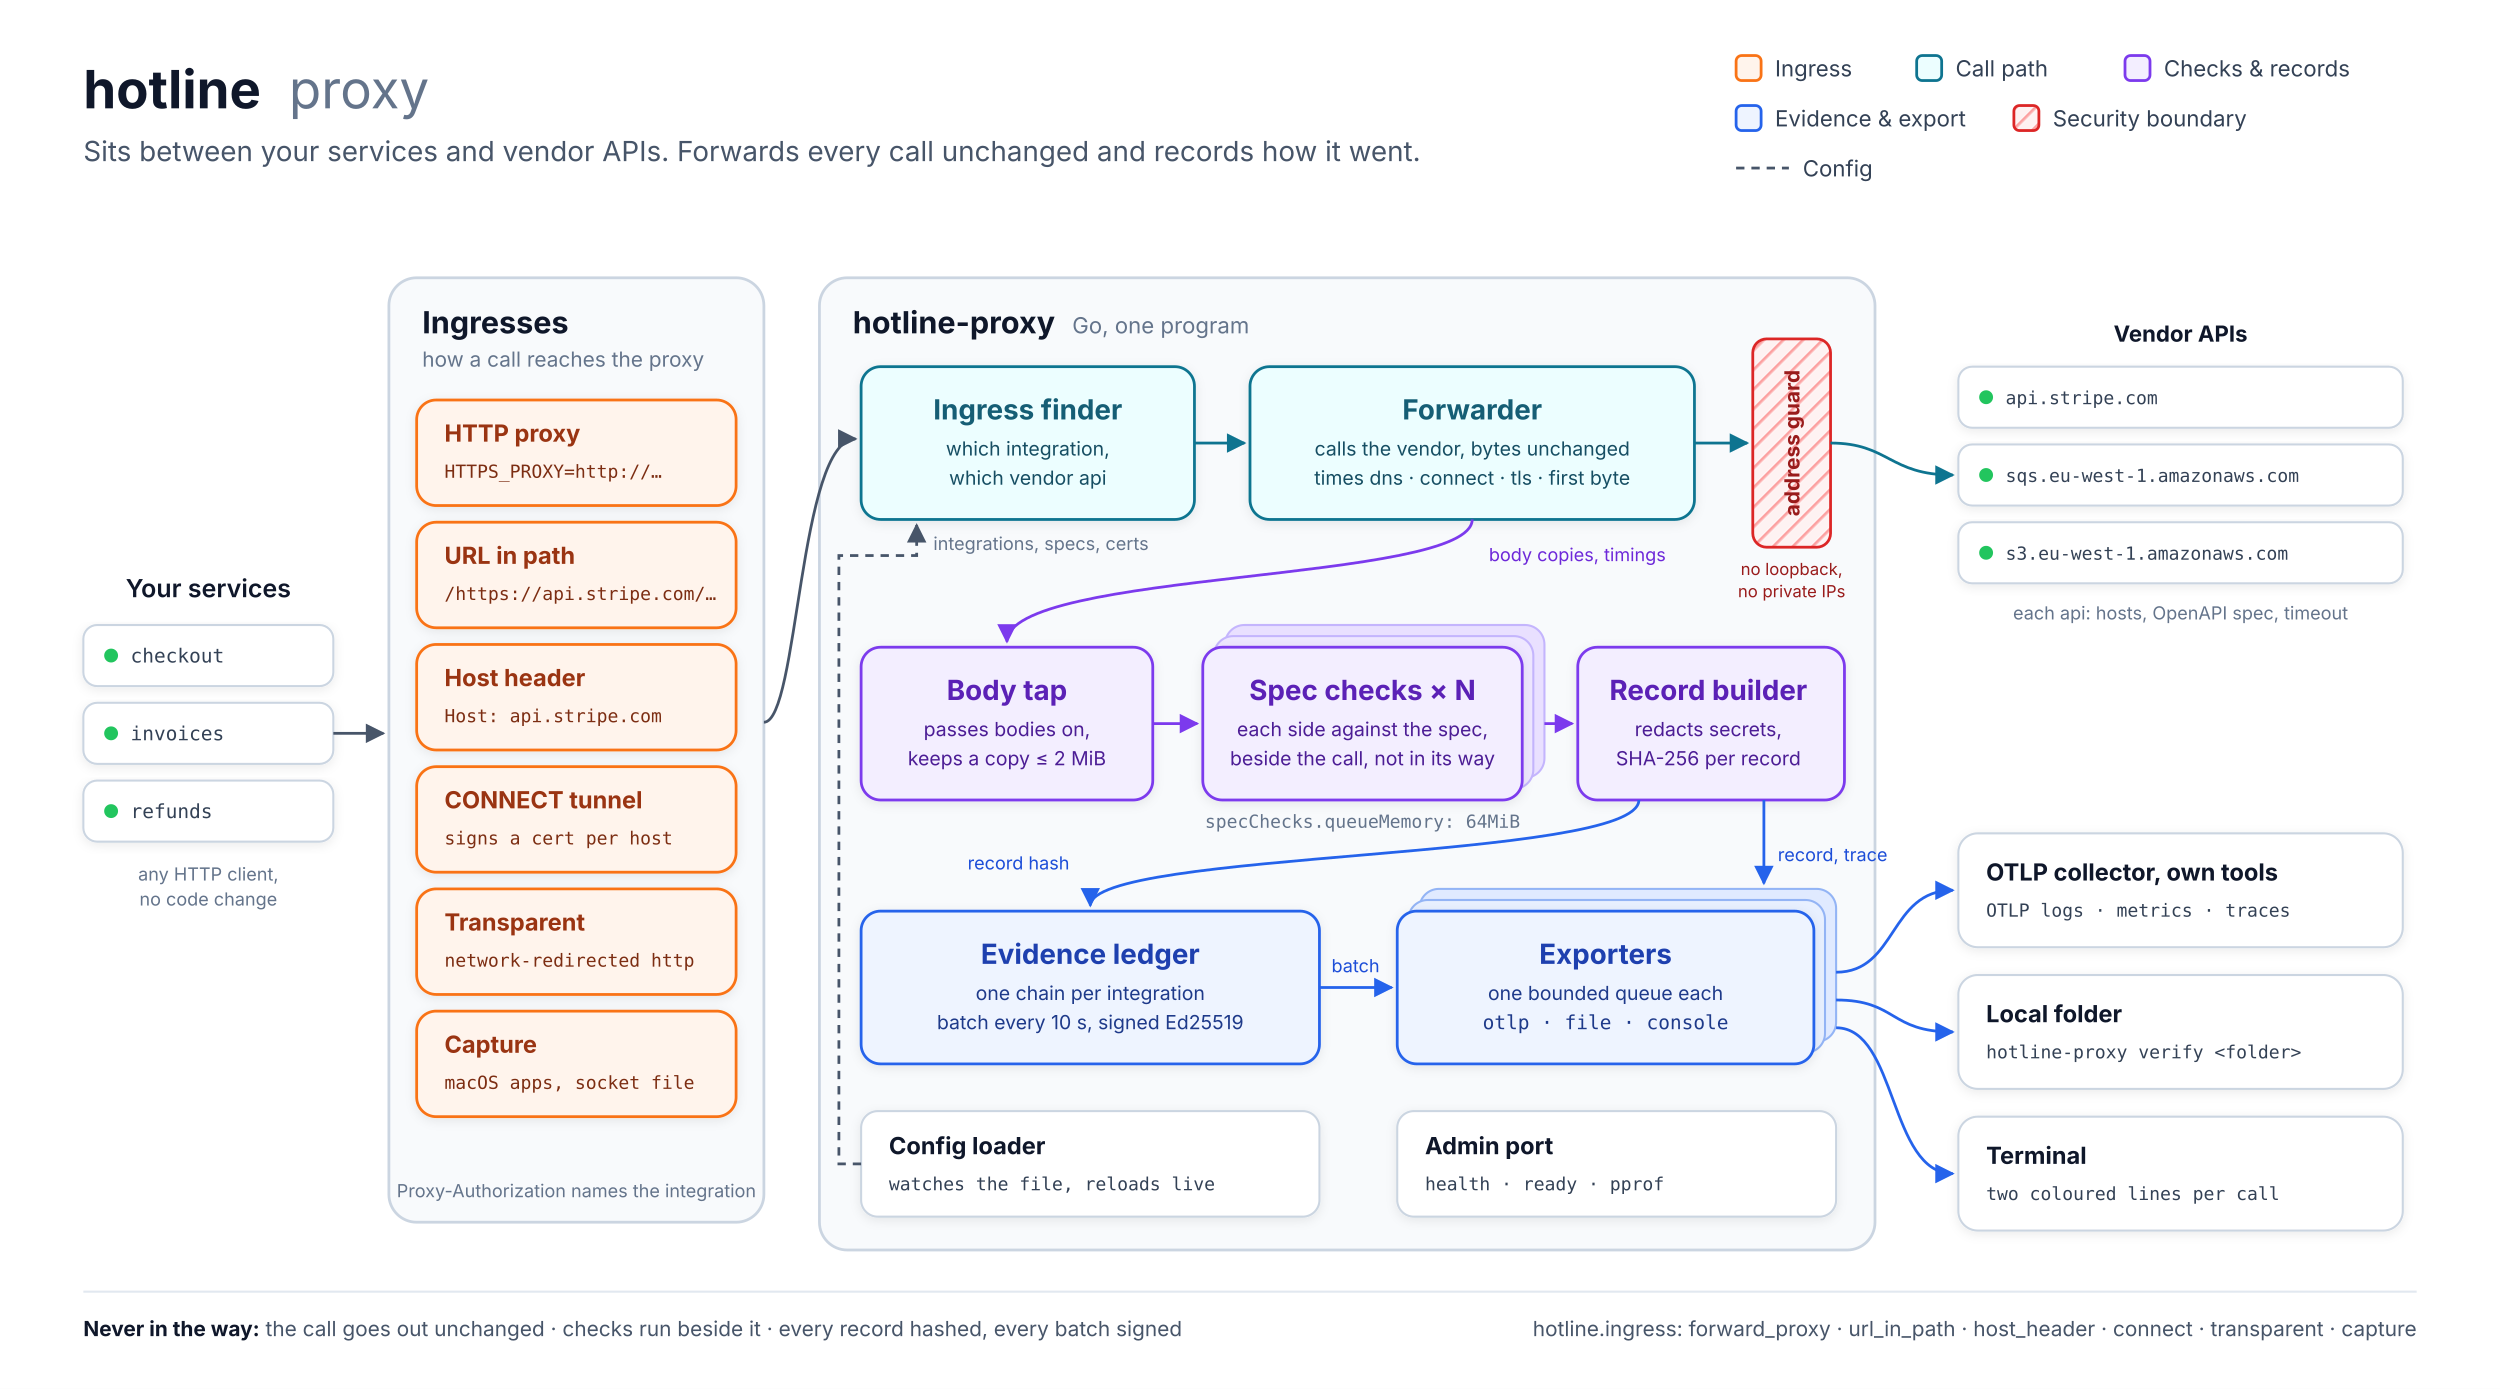
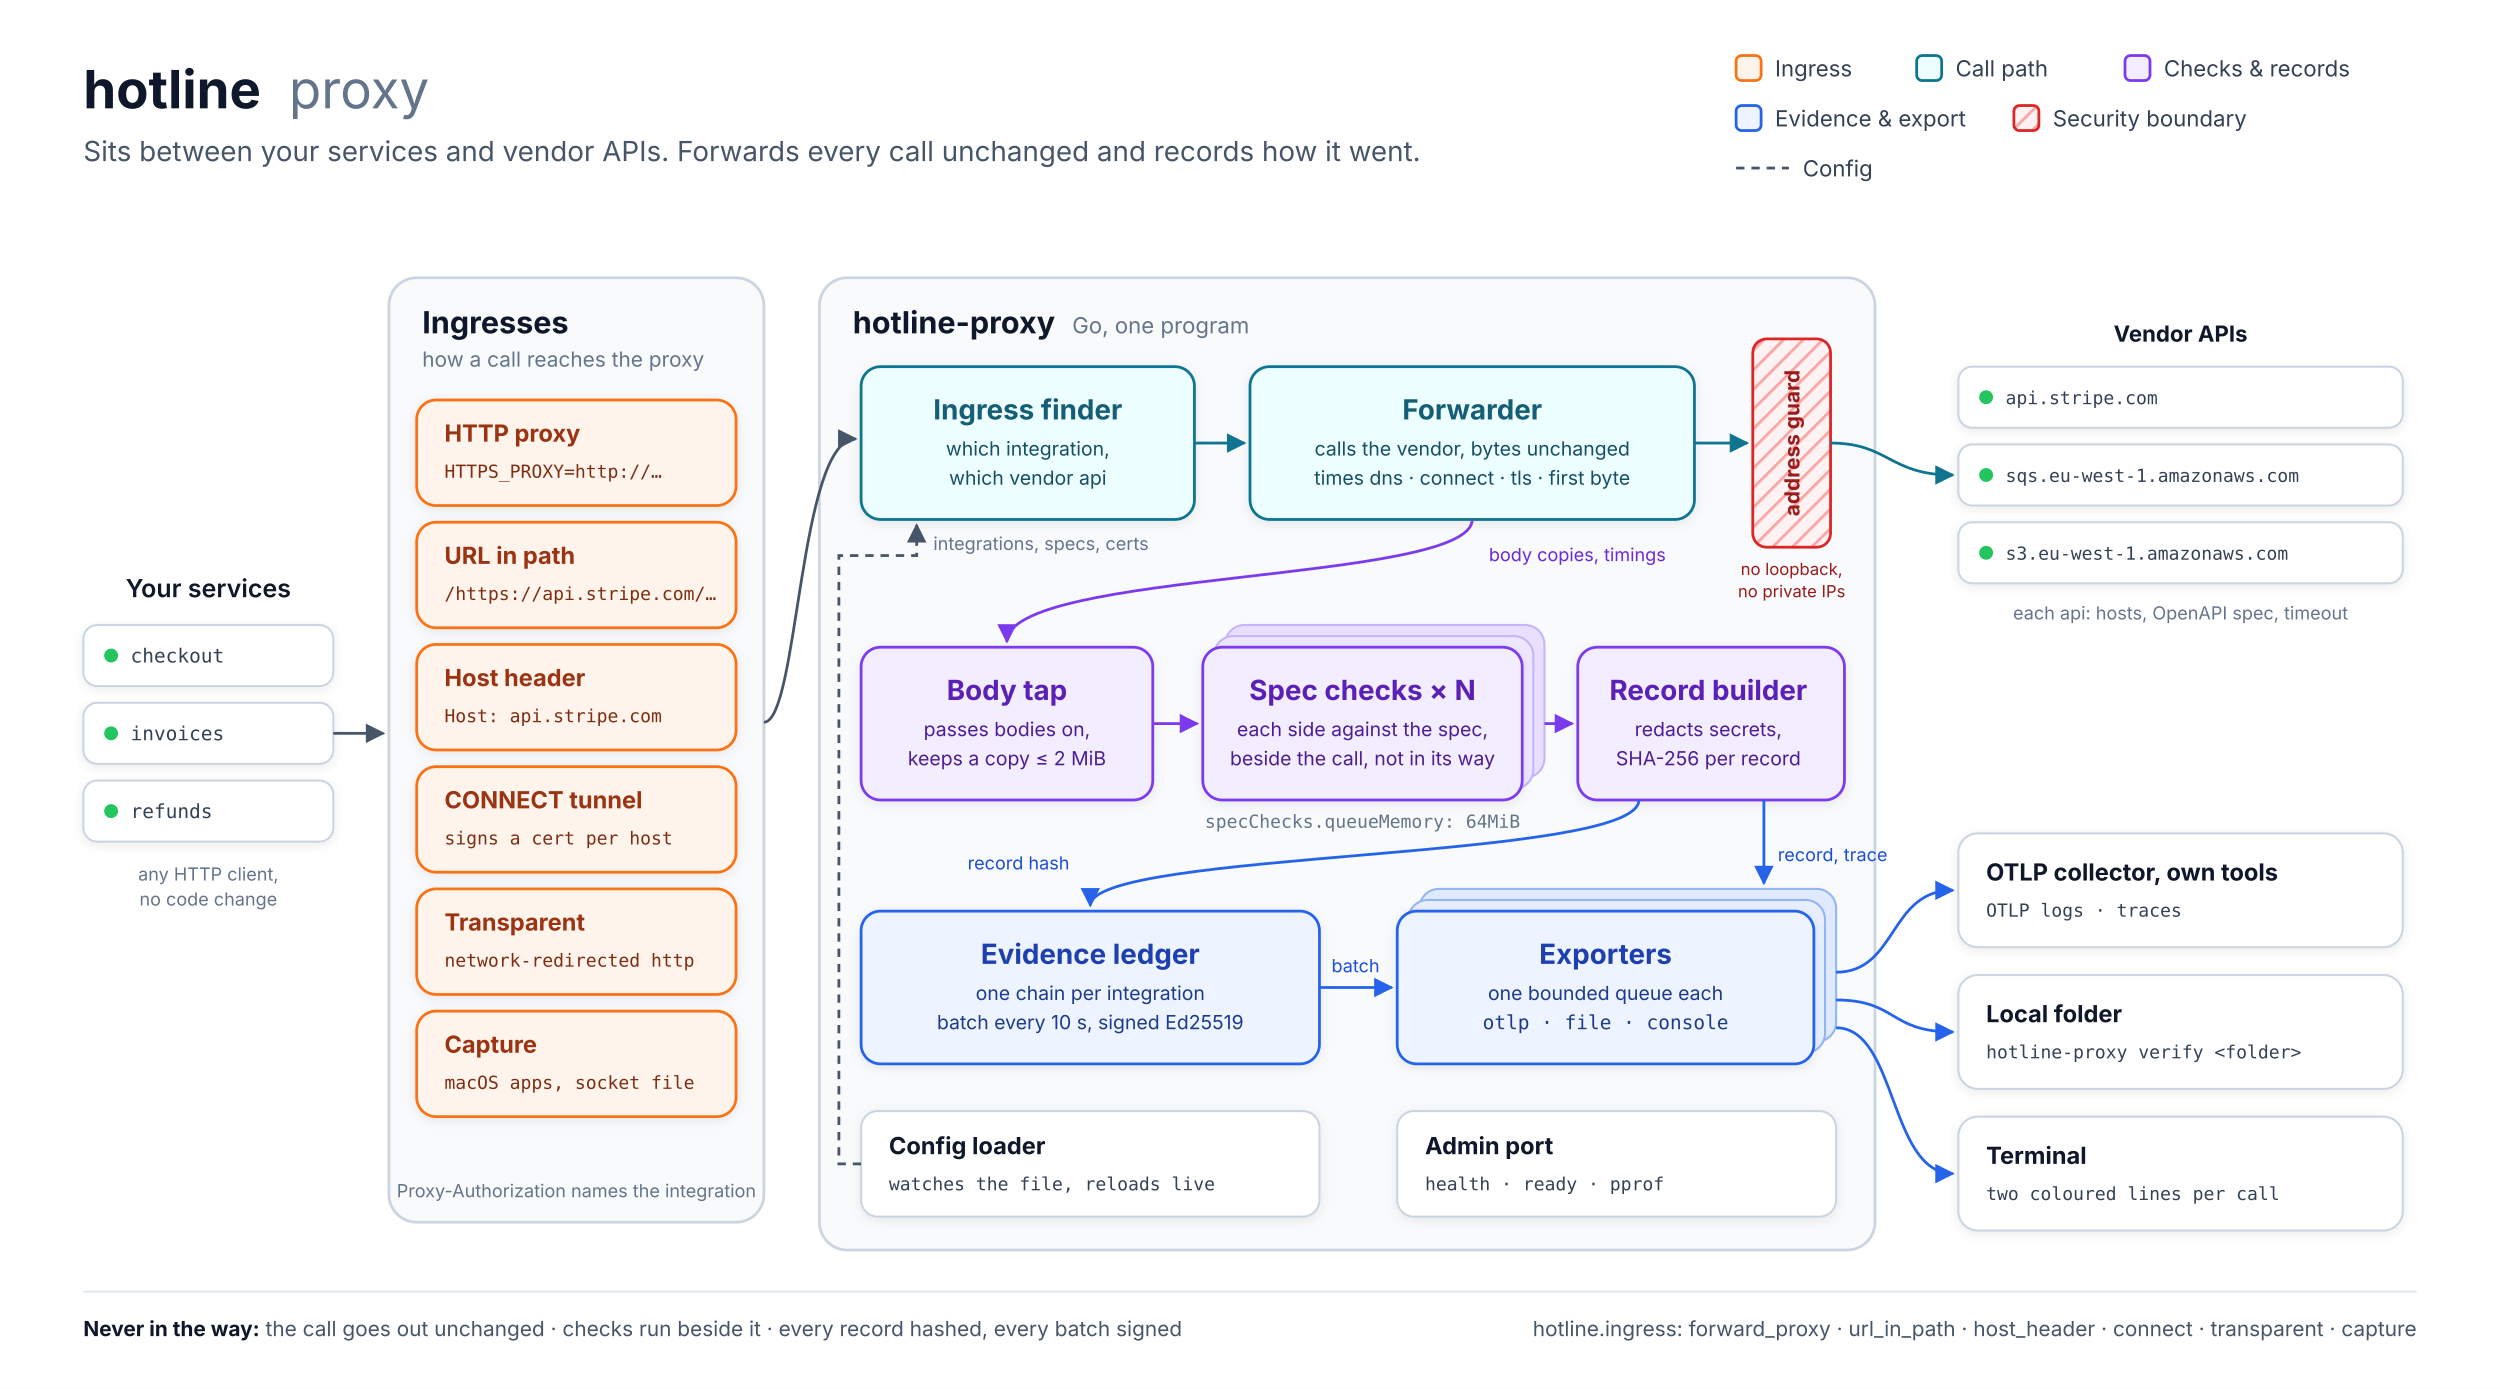
<svg xmlns="http://www.w3.org/2000/svg" viewBox="0 0 1800 1000" width="1800" height="1000" font-family="Inter, -apple-system, BlinkMacSystemFont, 'Segoe UI', Helvetica, Arial, sans-serif">
  <defs>
    <marker id="arrow" viewBox="0 0 10 10" refX="9" refY="5" markerWidth="7" markerHeight="7" orient="auto-start-reverse">
      <path d="M0,0 L10,5 L0,10 z" fill="#475569" />
    </marker>
    <marker id="arrowTeal" viewBox="0 0 10 10" refX="9" refY="5" markerWidth="7" markerHeight="7" orient="auto-start-reverse">
      <path d="M0,0 L10,5 L0,10 z" fill="#0E7490" />
    </marker>
    <marker id="arrowPurple" viewBox="0 0 10 10" refX="9" refY="5" markerWidth="7" markerHeight="7" orient="auto-start-reverse">
      <path d="M0,0 L10,5 L0,10 z" fill="#7C3AED" />
    </marker>
    <marker id="arrowBlue" viewBox="0 0 10 10" refX="9" refY="5" markerWidth="7" markerHeight="7" orient="auto-start-reverse">
      <path d="M0,0 L10,5 L0,10 z" fill="#2563EB" />
    </marker>
    <pattern id="hatch" width="10" height="10" patternUnits="userSpaceOnUse" patternTransform="rotate(45)">
      <rect width="10" height="10" fill="#FEF2F2" />
      <line x1="0" y1="0" x2="0" y2="10" stroke="#FCA5A5" stroke-width="4" />
    </pattern>
    <filter id="shadow" x="-10%" y="-10%" width="120%" height="130%">
      <feDropShadow dx="0" dy="2" stdDeviation="4" flood-color="#0F172A" flood-opacity="0.08" />
    </filter>
  </defs>
  <rect width="1800" height="1000" fill="#FFFFFF" />
  <text x="60" y="78" font-size="38" font-weight="700" fill="#0F172A">hotline</text>
  <text x="208" y="78" font-size="38" font-weight="400" fill="#64748B">proxy</text>
  <text x="60" y="116" font-size="20" fill="#475569">Sits between your services and vendor APIs. Forwards every call unchanged and records how it went.</text>
  <g font-size="16" fill="#334155">
    <rect x="1250" y="40" width="18" height="18" rx="4" fill="#FFF4EC" stroke="#F97316" stroke-width="2" />
    <text x="1278" y="55">Ingress</text>
    <rect x="1380" y="40" width="18" height="18" rx="4" fill="#ECFEFF" stroke="#0E7490" stroke-width="2" />
    <text x="1408" y="55">Call path</text>
    <rect x="1530" y="40" width="18" height="18" rx="4" fill="#F3EEFF" stroke="#7C3AED" stroke-width="2" />
    <text x="1558" y="55">Checks &amp; records</text>
    <rect x="1250" y="76" width="18" height="18" rx="4" fill="#EEF4FF" stroke="#2563EB" stroke-width="2" />
    <text x="1278" y="91">Evidence &amp; export</text>
    <rect x="1450" y="76" width="18" height="18" rx="4" fill="url(#hatch)" stroke="#DC2626" stroke-width="2" />
    <text x="1478" y="91">Security boundary</text>
    <line x1="1250" y1="121" x2="1288" y2="121" stroke="#475569" stroke-width="2" stroke-dasharray="6 5" />
    <text x="1298" y="127">Config</text>
  </g>
  <text x="150" y="430" font-size="18" font-weight="600" fill="#0F172A" text-anchor="middle">Your services</text>
  <g font-size="14" fill="#334155" font-family="'SF Mono', Menlo, Consolas, monospace">
    <rect x="60" y="450" width="180" height="44" rx="10" fill="#FFFFFF" stroke="#CBD5E1" stroke-width="1.5" filter="url(#shadow)" />
    <circle cx="80" cy="472" r="5" fill="#22C55E" />
    <text x="94" y="477">checkout</text>
    <rect x="60" y="506" width="180" height="44" rx="10" fill="#FFFFFF" stroke="#CBD5E1" stroke-width="1.5" filter="url(#shadow)" />
    <circle cx="80" cy="528" r="5" fill="#22C55E" />
    <text x="94" y="533">invoices</text>
    <rect x="60" y="562" width="180" height="44" rx="10" fill="#FFFFFF" stroke="#CBD5E1" stroke-width="1.5" filter="url(#shadow)" />
    <circle cx="80" cy="584" r="5" fill="#22C55E" />
    <text x="94" y="589">refunds</text>
  </g>
  <text x="150" y="634" font-size="13" fill="#64748B" text-anchor="middle">any HTTP client,</text>
  <text x="150" y="652" font-size="13" fill="#64748B" text-anchor="middle">no code change</text>
  <path d="M240,528 L276,528" fill="none" stroke="#475569" stroke-width="2" marker-end="url(#arrow)" />
  <rect x="280" y="200" width="270" height="680" rx="20" fill="#F8FAFC" stroke="#CBD5E1" stroke-width="2" />
  <text x="304" y="240" font-size="22" font-weight="700" fill="#0F172A">Ingresses</text>
  <text x="304" y="264" font-size="15" fill="#64748B">how a call reaches the proxy</text>
  <g filter="url(#shadow)">
    <rect x="300" y="288" width="230" height="76" rx="14" fill="#FFF4EC" stroke="#F97316" stroke-width="2" />
    <rect x="300" y="376" width="230" height="76" rx="14" fill="#FFF4EC" stroke="#F97316" stroke-width="2" />
    <rect x="300" y="464" width="230" height="76" rx="14" fill="#FFF4EC" stroke="#F97316" stroke-width="2" />
    <rect x="300" y="552" width="230" height="76" rx="14" fill="#FFF4EC" stroke="#F97316" stroke-width="2" />
    <rect x="300" y="640" width="230" height="76" rx="14" fill="#FFF4EC" stroke="#F97316" stroke-width="2" />
    <rect x="300" y="728" width="230" height="76" rx="14" fill="#FFF4EC" stroke="#F97316" stroke-width="2" />
  </g>
  <g font-size="17" font-weight="700" fill="#9A3412">
    <text x="320" y="318">HTTP proxy</text>
    <text x="320" y="406">URL in path</text>
    <text x="320" y="494">Host header</text>
    <text x="320" y="582">CONNECT tunnel</text>
    <text x="320" y="670">Transparent</text>
    <text x="320" y="758">Capture</text>
  </g>
  <g font-size="13" fill="#7C2D12" font-family="'SF Mono', Menlo, Consolas, monospace">
    <text x="320" y="344">HTTPS_PROXY=http://…</text>
    <text x="320" y="432">/https://api.stripe.com/…</text>
    <text x="320" y="520">Host: api.stripe.com</text>
    <text x="320" y="608">signs a cert per host</text>
    <text x="320" y="696">network-redirected http</text>
    <text x="320" y="784">macOS apps, socket file</text>
  </g>
  <text x="415" y="862" font-size="13" fill="#64748B" text-anchor="middle">Proxy-Authorization names the integration</text>
  <rect x="590" y="200" width="760" height="700" rx="20" fill="#F8FAFC" stroke="#CBD5E1" stroke-width="2" />
  <text x="614" y="240" font-size="22" font-weight="700" fill="#0F172A">hotline-proxy</text>
  <text x="772" y="240" font-size="16" fill="#64748B">Go, one program</text>
  <path d="M550,520 C575,520 575,316 616,316" fill="none" stroke="#475569" stroke-width="2" marker-end="url(#arrow)" />
  <g filter="url(#shadow)">
    <rect x="620" y="264" width="240" height="110" rx="14" fill="#ECFEFF" stroke="#0E7490" stroke-width="2" />
    <rect x="900" y="264" width="320" height="110" rx="14" fill="#ECFEFF" stroke="#0E7490" stroke-width="2" />
  </g>
  <text x="740" y="302" font-size="20" font-weight="700" fill="#155E75" text-anchor="middle">Ingress finder</text>
  <text x="740" y="328" font-size="14" fill="#164E63" text-anchor="middle">which integration,</text>
  <text x="740" y="349" font-size="14" fill="#164E63" text-anchor="middle">which vendor api</text>
  <text x="1060" y="302" font-size="20" font-weight="700" fill="#155E75" text-anchor="middle">Forwarder</text>
  <text x="1060" y="328" font-size="14" fill="#164E63" text-anchor="middle">calls the vendor, bytes unchanged</text>
  <text x="1060" y="349" font-size="14" fill="#164E63" text-anchor="middle">times dns · connect · tls · first byte</text>
  <path d="M860,319 L896,319" fill="none" stroke="#0E7490" stroke-width="2" marker-end="url(#arrowTeal)" />
  <rect x="1262" y="244" width="56" height="150" rx="10" fill="url(#hatch)" stroke="#DC2626" stroke-width="2" />
  <text x="1290" y="319" font-size="15" font-weight="700" fill="#991B1B" text-anchor="middle" dominant-baseline="middle" transform="rotate(-90 1290 319)">address guard</text>
  <text x="1290" y="414" font-size="12" fill="#991B1B" text-anchor="middle">no loopback,</text>
  <text x="1290" y="430" font-size="12" fill="#991B1B" text-anchor="middle">no private IPs</text>
  <path d="M1220,319 L1258,319" fill="none" stroke="#0E7490" stroke-width="2" marker-end="url(#arrowTeal)" />
  <text x="1570" y="246" font-size="16" font-weight="700" fill="#0F172A" text-anchor="middle">Vendor APIs</text>
  <g font-size="13" fill="#334155" font-family="'SF Mono', Menlo, Consolas, monospace">
    <rect x="1410" y="264" width="320" height="44" rx="10" fill="#FFFFFF" stroke="#CBD5E1" stroke-width="1.5" filter="url(#shadow)" />
    <circle cx="1430" cy="286" r="5" fill="#22C55E" />
    <text x="1444" y="291">api.stripe.com</text>
    <rect x="1410" y="320" width="320" height="44" rx="10" fill="#FFFFFF" stroke="#CBD5E1" stroke-width="1.5" filter="url(#shadow)" />
    <circle cx="1430" cy="342" r="5" fill="#22C55E" />
    <text x="1444" y="347">sqs.eu-west-1.amazonaws.com</text>
    <rect x="1410" y="376" width="320" height="44" rx="10" fill="#FFFFFF" stroke="#CBD5E1" stroke-width="1.5" filter="url(#shadow)" />
    <circle cx="1430" cy="398" r="5" fill="#22C55E" />
    <text x="1444" y="403">s3.eu-west-1.amazonaws.com</text>
  </g>
  <path d="M1318,319 C1360,319 1360,342 1406,342" fill="none" stroke="#0E7490" stroke-width="2" marker-end="url(#arrowTeal)" />
  <text x="1570" y="446" font-size="13" fill="#64748B" text-anchor="middle">each api: hosts, OpenAPI spec, timeout</text>
  <path d="M1060,374 C1060,420 725,410 725,462" fill="none" stroke="#7C3AED" stroke-width="2" marker-end="url(#arrowPurple)" />
  <text x="1072" y="404" font-size="13" fill="#6D28D9">body copies, timings</text>
  <g filter="url(#shadow)">
    <rect x="620" y="466" width="210" height="110" rx="14" fill="#F3EEFF" stroke="#7C3AED" stroke-width="2" />
  </g>
  <text x="725" y="504" font-size="20" font-weight="700" fill="#5B21B6" text-anchor="middle">Body tap</text>
  <text x="725" y="530" font-size="14" fill="#4C1D95" text-anchor="middle">passes bodies on,</text>
  <text x="725" y="551" font-size="14" fill="#4C1D95" text-anchor="middle">keeps a copy ≤ 2 MiB</text>
  <rect x="882" y="450" width="230" height="110" rx="14" fill="#E9E0FF" stroke="#C4B5FD" stroke-width="1.5" />
  <rect x="874" y="458" width="230" height="110" rx="14" fill="#EEE7FF" stroke="#C4B5FD" stroke-width="1.5" />
  <g filter="url(#shadow)">
    <rect x="866" y="466" width="230" height="110" rx="14" fill="#F3EEFF" stroke="#7C3AED" stroke-width="2" />
  </g>
  <text x="981" y="504" font-size="20" font-weight="700" fill="#5B21B6" text-anchor="middle">Spec checks × N</text>
  <text x="981" y="530" font-size="14" fill="#4C1D95" text-anchor="middle">each side against the spec,</text>
  <text x="981" y="551" font-size="14" fill="#4C1D95" text-anchor="middle">beside the call, not in its way</text>
  <path d="M830,521 L862,521" fill="none" stroke="#7C3AED" stroke-width="2" marker-end="url(#arrowPurple)" />
  <g filter="url(#shadow)">
    <rect x="1136" y="466" width="192" height="110" rx="14" fill="#F3EEFF" stroke="#7C3AED" stroke-width="2" />
  </g>
  <text x="1230" y="504" font-size="20" font-weight="700" fill="#5B21B6" text-anchor="middle">Record builder</text>
  <text x="1230" y="530" font-size="14" fill="#4C1D95" text-anchor="middle">redacts secrets,</text>
  <text x="1230" y="551" font-size="14" fill="#4C1D95" text-anchor="middle">SHA-256 per record</text>
  <path d="M1112,521 L1132,521" fill="none" stroke="#7C3AED" stroke-width="2" marker-end="url(#arrowPurple)" />
  <text x="981" y="596" font-size="13" fill="#64748B" text-anchor="middle" font-family="'SF Mono', Menlo, Consolas, monospace">specChecks.queueMemory: 64MiB</text>
  <path d="M1180,576 C1180,620 785,612 785,652" fill="none" stroke="#2563EB" stroke-width="2" marker-end="url(#arrowBlue)" />
  <text x="770" y="626" font-size="13" fill="#1D4ED8" text-anchor="end">record hash</text>
  <path d="M1270,576 L1270,636" fill="none" stroke="#2563EB" stroke-width="2" marker-end="url(#arrowBlue)" />
  <text x="1280" y="620" font-size="13" fill="#1D4ED8">record, trace</text>
  <g filter="url(#shadow)">
    <rect x="620" y="656" width="330" height="110" rx="14" fill="#EEF4FF" stroke="#2563EB" stroke-width="2" />
  </g>
  <text x="785" y="694" font-size="20" font-weight="700" fill="#1E40AF" text-anchor="middle">Evidence ledger</text>
  <text x="785" y="720" font-size="14" fill="#1E3A8A" text-anchor="middle">one chain per integration</text>
  <text x="785" y="741" font-size="14" fill="#1E3A8A" text-anchor="middle">batch every 10 s, signed Ed25519</text>
  <rect x="1022" y="640" width="300" height="110" rx="14" fill="#E0EAFF" stroke="#93B4F5" stroke-width="1.5" />
  <rect x="1014" y="648" width="300" height="110" rx="14" fill="#E8F0FF" stroke="#93B4F5" stroke-width="1.5" />
  <g filter="url(#shadow)">
    <rect x="1006" y="656" width="300" height="110" rx="14" fill="#EEF4FF" stroke="#2563EB" stroke-width="2" />
  </g>
  <text x="1156" y="694" font-size="20" font-weight="700" fill="#1E40AF" text-anchor="middle">Exporters</text>
  <text x="1156" y="720" font-size="14" fill="#1E3A8A" text-anchor="middle">one bounded queue each</text>
  <text x="1156" y="741" font-size="14" fill="#1E3A8A" text-anchor="middle" font-family="'SF Mono', Menlo, Consolas, monospace">otlp · file · console</text>
  <path d="M950,711 L1002,711" fill="none" stroke="#2563EB" stroke-width="2" marker-end="url(#arrowBlue)" />
  <text x="976" y="700" font-size="13" fill="#1D4ED8" text-anchor="middle">batch</text>
  <g filter="url(#shadow)">
    <rect x="620" y="800" width="330" height="76" rx="12" fill="#FFFFFF" stroke="#CBD5E1" stroke-width="1.5" />
    <rect x="1006" y="800" width="316" height="76" rx="12" fill="#FFFFFF" stroke="#CBD5E1" stroke-width="1.5" />
  </g>
  <text x="640" y="831" font-size="17" font-weight="700" fill="#0F172A">Config loader</text>
  <text x="640" y="857" font-size="13" fill="#334155" font-family="'SF Mono', Menlo, Consolas, monospace">watches the file, reloads live</text>
  <text x="1026" y="831" font-size="17" font-weight="700" fill="#0F172A">Admin port</text>
  <text x="1026" y="857" font-size="13" fill="#334155" font-family="'SF Mono', Menlo, Consolas, monospace">health · ready · pprof</text>
  <path d="M620,838 L604,838 L604,400 L660,400 L660,378" fill="none" stroke="#475569" stroke-width="2" stroke-dasharray="6 5" marker-end="url(#arrow)" />
  <text x="672" y="396" font-size="13" fill="#64748B">integrations, specs, certs</text>
  <g filter="url(#shadow)">
    <rect x="1410" y="600" width="320" height="82" rx="14" fill="#FFFFFF" stroke="#CBD5E1" stroke-width="1.5" />
    <rect x="1410" y="702" width="320" height="82" rx="14" fill="#FFFFFF" stroke="#CBD5E1" stroke-width="1.5" />
    <rect x="1410" y="804" width="320" height="82" rx="14" fill="#FFFFFF" stroke="#CBD5E1" stroke-width="1.5" />
  </g>
  <text x="1430" y="634" font-size="17" font-weight="700" fill="#0F172A">OTLP collector, own tools</text>
-   <text x="1430" y="660" font-size="13" fill="#334155" font-family="'SF Mono', Menlo, Consolas, monospace">OTLP logs · metrics · traces</text>
+   <text x="1430" y="660" font-size="13" fill="#334155" font-family="'SF Mono', Menlo, Consolas, monospace">OTLP logs · traces</text>
  <text x="1430" y="736" font-size="17" font-weight="700" fill="#0F172A">Local folder</text>
  <text x="1430" y="762" font-size="13" fill="#334155" font-family="'SF Mono', Menlo, Consolas, monospace">hotline-proxy verify &lt;folder&gt;</text>
  <text x="1430" y="838" font-size="17" font-weight="700" fill="#0F172A">Terminal</text>
  <text x="1430" y="864" font-size="13" fill="#334155" font-family="'SF Mono', Menlo, Consolas, monospace">two coloured lines per call</text>
  <path d="M1322,700 C1366,700 1360,641 1406,641" fill="none" stroke="#2563EB" stroke-width="2" marker-end="url(#arrowBlue)" />
  <path d="M1322,720 C1366,720 1360,743 1406,743" fill="none" stroke="#2563EB" stroke-width="2" marker-end="url(#arrowBlue)" />
  <path d="M1322,740 C1366,740 1360,845 1406,845" fill="none" stroke="#2563EB" stroke-width="2" marker-end="url(#arrowBlue)" />
  <line x1="60" y1="930" x2="1740" y2="930" stroke="#E2E8F0" stroke-width="1.5" />
  <g font-size="15" fill="#475569">
    <text x="60" y="962">
      <tspan font-weight="700" fill="#0F172A">Never in the way:</tspan> the call goes out unchanged · checks run beside it · every record hashed, every batch signed</text>
    <text x="1740" y="962" text-anchor="end">hotline.ingress: forward_proxy · url_in_path · host_header · connect · transparent · capture</text>
  </g>
</svg>
